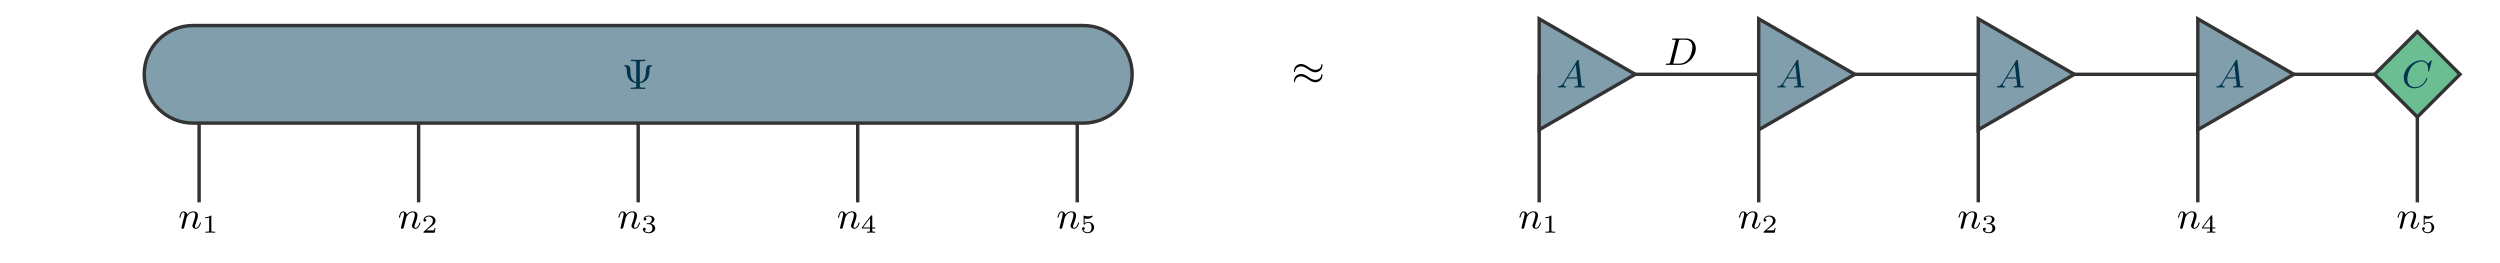
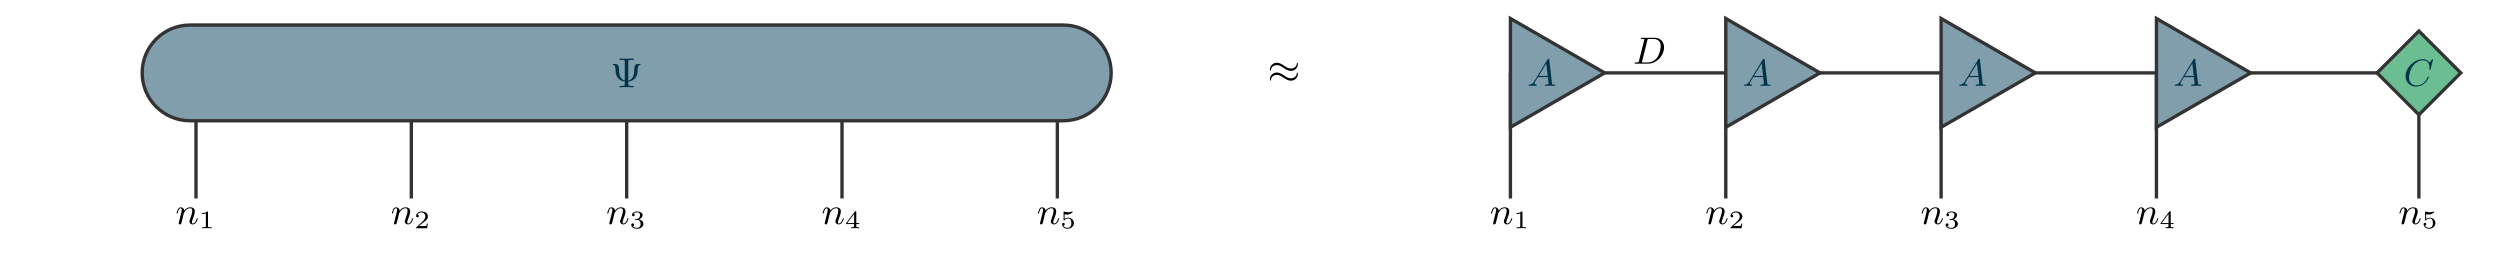
- <svg xmlns="http://www.w3.org/2000/svg" xmlns:xlink="http://www.w3.org/1999/xlink" width="572.106" height="60.062" viewBox="0 0 572.106 60.062">
+ <svg xmlns="http://www.w3.org/2000/svg" xmlns:xlink="http://www.w3.org/1999/xlink" width="583.267pt" height="60.062pt" viewBox="0 0 583.267 60.062">
  <defs>
    <g>
      <g id="glyph-0-0">
        <path d="M 4.188 -5.922 C 4.188 -6.266 4.188 -6.391 5.125 -6.391 L 5.453 -6.391 L 5.453 -6.703 C 5.094 -6.672 4.188 -6.672 3.781 -6.672 C 3.391 -6.672 2.469 -6.672 2.125 -6.703 L 2.125 -6.391 L 2.438 -6.391 C 3.375 -6.391 3.375 -6.266 3.375 -5.922 L 3.375 -1.562 C 2.094 -1.906 2.047 -3.422 2.047 -4.062 C 2.031 -5.25 1.594 -5.438 1.172 -5.438 L 0.797 -5.438 C 0.656 -5.438 0.562 -5.438 0.562 -5.328 C 0.562 -5.281 0.594 -5.234 0.641 -5.219 C 0.969 -5.188 1.219 -5.047 1.234 -3.891 C 1.234 -3.656 1.25 -2.891 1.734 -2.234 C 2.109 -1.703 2.703 -1.406 3.375 -1.328 L 3.375 -0.781 C 3.375 -0.438 3.375 -0.297 2.438 -0.297 L 2.125 -0.297 L 2.125 0 C 2.469 -0.031 3.375 -0.031 3.781 -0.031 C 4.188 -0.031 5.094 -0.031 5.453 0 L 5.453 -0.297 L 5.125 -0.297 C 4.188 -0.297 4.188 -0.438 4.188 -0.781 L 4.188 -1.328 C 4.891 -1.406 5.5 -1.703 5.875 -2.219 C 6.391 -2.922 6.391 -3.688 6.391 -4.125 C 6.391 -4.281 6.406 -5.156 6.938 -5.219 C 7 -5.234 7.062 -5.234 7.062 -5.328 C 7.062 -5.438 6.984 -5.438 6.828 -5.438 L 6.453 -5.438 C 6.078 -5.438 5.594 -5.375 5.578 -3.938 C 5.578 -2.859 5.25 -1.828 4.188 -1.562 Z M 4.188 -5.922 " />
      </g>
      <g id="glyph-1-0">
        <path d="M 1.672 -1.391 C 1.766 -1.797 1.938 -2.453 1.938 -2.516 C 1.953 -2.562 2.188 -3 2.5 -3.297 C 2.75 -3.547 3.094 -3.688 3.438 -3.688 C 3.906 -3.688 3.906 -3.219 3.906 -3.062 C 3.906 -2.531 3.5 -1.453 3.406 -1.172 C 3.297 -0.906 3.25 -0.812 3.25 -0.641 C 3.25 -0.172 3.625 0.094 4.016 0.094 C 4.859 0.094 5.203 -1.172 5.203 -1.266 C 5.203 -1.312 5.188 -1.375 5.094 -1.375 C 5 -1.375 4.984 -1.328 4.953 -1.203 C 4.734 -0.453 4.359 -0.125 4.047 -0.125 C 3.984 -0.125 3.828 -0.125 3.828 -0.406 C 3.828 -0.625 3.906 -0.859 3.984 -1.047 C 4.156 -1.5 4.516 -2.438 4.516 -2.938 C 4.516 -3.719 3.922 -3.906 3.453 -3.906 C 2.641 -3.906 2.203 -3.312 2.062 -3.141 C 2.016 -3.609 1.656 -3.906 1.203 -3.906 C 0.844 -3.906 0.656 -3.625 0.531 -3.391 C 0.375 -3.078 0.25 -2.578 0.25 -2.547 C 0.25 -2.469 0.312 -2.438 0.375 -2.438 C 0.484 -2.438 0.5 -2.484 0.531 -2.656 C 0.703 -3.359 0.891 -3.688 1.188 -3.688 C 1.453 -3.688 1.453 -3.406 1.453 -3.266 C 1.453 -3.078 1.391 -2.812 1.328 -2.578 C 1.266 -2.344 1.188 -1.969 1.141 -1.859 L 0.797 -0.422 C 0.734 -0.203 0.734 -0.188 0.734 -0.156 C 0.734 -0.047 0.812 0.094 1 0.094 C 1.125 0.094 1.266 0.016 1.328 -0.094 C 1.344 -0.141 1.422 -0.422 1.469 -0.594 Z M 1.672 -1.391 " />
      </g>
      <g id="glyph-1-1">
        <path d="M 1.609 -1.031 C 1.172 -0.328 0.781 -0.297 0.438 -0.281 C 0.375 -0.266 0.328 -0.188 0.328 -0.109 C 0.328 -0.062 0.359 0 0.453 0 C 0.625 0 1.031 -0.031 1.203 -0.031 C 1.391 -0.031 1.875 0 2.062 0 C 2.125 0 2.234 0 2.234 -0.156 C 2.234 -0.266 2.125 -0.281 2.094 -0.281 C 2.016 -0.281 1.688 -0.297 1.688 -0.562 C 1.688 -0.688 1.781 -0.859 1.812 -0.906 L 2.5 -2.047 L 4.812 -2.047 C 4.844 -1.844 4.859 -1.531 4.891 -1.312 C 4.922 -0.969 4.984 -0.578 4.984 -0.562 C 4.984 -0.422 4.859 -0.281 4.344 -0.281 C 4.25 -0.281 4.141 -0.281 4.141 -0.109 C 4.141 -0.016 4.219 0 4.266 0 C 4.438 0 4.656 -0.016 4.828 -0.016 C 5 -0.016 5.219 -0.031 5.359 -0.031 C 5.656 -0.031 5.672 -0.031 5.875 -0.016 C 6.016 -0.016 6.219 0 6.359 0 C 6.422 0 6.531 0 6.531 -0.156 C 6.531 -0.281 6.438 -0.281 6.328 -0.281 C 5.797 -0.281 5.797 -0.328 5.766 -0.594 L 5.141 -6.078 C 5.125 -6.281 5.125 -6.328 4.969 -6.328 C 4.844 -6.328 4.797 -6.266 4.719 -6.141 Z M 2.672 -2.312 L 4.453 -5.219 L 4.781 -2.312 Z M 2.672 -2.312 " />
      </g>
      <g id="glyph-1-2">
        <path d="M 6.828 -5.984 C 6.859 -6.094 6.859 -6.109 6.859 -6.125 C 6.859 -6.141 6.844 -6.219 6.75 -6.219 C 6.703 -6.219 6.672 -6.203 6.609 -6.125 L 6.078 -5.531 C 6.031 -5.484 6 -5.453 6 -5.453 C 5.984 -5.453 5.984 -5.469 5.922 -5.531 C 5.797 -5.703 5.391 -6.219 4.469 -6.219 C 2.453 -6.219 0.453 -4.266 0.453 -2.25 C 0.453 -0.812 1.5 0.188 2.922 0.188 C 3.844 0.188 4.562 -0.281 4.906 -0.594 C 5.719 -1.312 5.859 -2.078 5.859 -2.125 C 5.859 -2.156 5.844 -2.219 5.734 -2.219 C 5.641 -2.219 5.625 -2.156 5.609 -2.125 C 5.188 -0.703 3.922 -0.078 3.031 -0.078 C 2.188 -0.078 1.266 -0.594 1.266 -1.938 C 1.266 -2.328 1.406 -3.719 2.297 -4.812 C 2.828 -5.453 3.688 -5.953 4.531 -5.953 C 5.516 -5.953 6.031 -5.203 6.031 -4.234 C 6.031 -3.922 6.016 -3.859 6.016 -3.797 C 6.016 -3.703 6.125 -3.703 6.141 -3.703 C 6.266 -3.703 6.266 -3.719 6.297 -3.891 Z M 6.828 -5.984 " />
      </g>
      <g id="glyph-1-3">
        <path d="M 1.422 -0.672 C 1.344 -0.359 1.328 -0.281 0.656 -0.281 C 0.5 -0.281 0.391 -0.281 0.391 -0.109 C 0.391 0 0.484 0 0.641 0 L 3.625 0 C 5.516 0 7.266 -1.875 7.266 -3.781 C 7.266 -4.984 6.5 -6.031 5.125 -6.031 L 2.094 -6.031 C 1.938 -6.031 1.844 -6.031 1.844 -5.875 C 1.844 -5.75 1.922 -5.75 2.094 -5.75 C 2.141 -5.75 2.297 -5.75 2.438 -5.734 C 2.594 -5.719 2.656 -5.703 2.656 -5.609 C 2.656 -5.562 2.641 -5.531 2.609 -5.422 Z M 3.359 -5.406 C 3.438 -5.734 3.453 -5.75 3.828 -5.75 L 4.828 -5.75 C 5.75 -5.75 6.484 -5.25 6.484 -4.109 C 6.484 -3.594 6.266 -2.188 5.578 -1.312 C 5.172 -0.797 4.438 -0.281 3.453 -0.281 L 2.406 -0.281 C 2.281 -0.281 2.266 -0.281 2.219 -0.281 C 2.141 -0.297 2.109 -0.297 2.109 -0.359 C 2.109 -0.391 2.109 -0.406 2.156 -0.562 Z M 3.359 -5.406 " />
      </g>
      <g id="glyph-2-0">
        <path d="M 2.109 -3.734 C 2.109 -3.922 2.094 -3.922 1.922 -3.922 C 1.531 -3.547 0.922 -3.547 0.719 -3.547 L 0.719 -3.312 C 0.859 -3.312 1.25 -3.312 1.609 -3.469 L 1.609 -0.5 C 1.609 -0.312 1.609 -0.234 1 -0.234 L 0.75 -0.234 L 0.75 0 C 1.078 -0.031 1.531 -0.031 1.859 -0.031 C 2.188 -0.031 2.656 -0.031 2.969 0 L 2.969 -0.234 L 2.719 -0.234 C 2.109 -0.234 2.109 -0.312 2.109 -0.5 Z M 2.109 -3.734 " />
      </g>
      <g id="glyph-2-1">
        <path d="M 3.172 -1.094 L 2.953 -1.094 C 2.938 -1.016 2.875 -0.625 2.797 -0.562 C 2.75 -0.531 2.281 -0.531 2.188 -0.531 L 1.094 -0.531 L 1.844 -1.141 C 2.047 -1.297 2.562 -1.672 2.75 -1.859 C 2.922 -2.031 3.172 -2.328 3.172 -2.75 C 3.172 -3.484 2.5 -3.922 1.719 -3.922 C 0.953 -3.922 0.422 -3.422 0.422 -2.859 C 0.422 -2.562 0.672 -2.531 0.75 -2.531 C 0.891 -2.531 1.062 -2.641 1.062 -2.844 C 1.062 -2.969 0.984 -3.156 0.719 -3.156 C 0.859 -3.469 1.219 -3.688 1.625 -3.688 C 2.25 -3.688 2.578 -3.234 2.578 -2.75 C 2.578 -2.328 2.297 -1.906 1.891 -1.531 L 0.484 -0.25 C 0.438 -0.188 0.422 -0.188 0.422 0 L 2.984 0 Z M 3.172 -1.094 " />
      </g>
      <g id="glyph-2-2">
        <path d="M 1.734 -1.953 C 2.234 -1.953 2.562 -1.625 2.562 -1.016 C 2.562 -0.375 2.172 -0.094 1.75 -0.094 C 1.594 -0.094 0.984 -0.125 0.719 -0.469 C 0.953 -0.484 1.047 -0.641 1.047 -0.797 C 1.047 -1 0.906 -1.141 0.703 -1.141 C 0.547 -1.141 0.375 -1.031 0.375 -0.797 C 0.375 -0.203 1.016 0.125 1.766 0.125 C 2.641 0.125 3.219 -0.438 3.219 -1.016 C 3.219 -1.453 2.891 -1.906 2.188 -2.078 C 2.656 -2.234 3.031 -2.609 3.031 -3.094 C 3.031 -3.562 2.484 -3.922 1.766 -3.922 C 1.078 -3.922 0.562 -3.594 0.562 -3.109 C 0.562 -2.859 0.75 -2.797 0.875 -2.797 C 1.031 -2.797 1.188 -2.891 1.188 -3.109 C 1.188 -3.281 1.047 -3.391 0.891 -3.422 C 1.172 -3.719 1.703 -3.719 1.766 -3.719 C 2.062 -3.719 2.438 -3.578 2.438 -3.094 C 2.438 -2.766 2.25 -2.203 1.672 -2.172 C 1.562 -2.156 1.406 -2.156 1.344 -2.156 C 1.297 -2.141 1.219 -2.141 1.219 -2.047 C 1.219 -1.953 1.297 -1.953 1.391 -1.953 Z M 1.734 -1.953 " />
      </g>
      <g id="glyph-2-3">
        <path d="M 3.328 -0.969 L 3.328 -1.203 L 2.641 -1.203 L 2.641 -3.797 C 2.641 -3.938 2.641 -3.969 2.484 -3.969 C 2.375 -3.969 2.375 -3.953 2.312 -3.891 L 0.266 -1.203 L 0.266 -0.969 L 2.109 -0.969 L 2.109 -0.5 C 2.109 -0.297 2.109 -0.234 1.609 -0.234 L 1.438 -0.234 L 1.438 0 C 1.562 0 2.109 -0.031 2.375 -0.031 C 2.625 -0.031 3.188 0 3.297 0 L 3.297 -0.234 L 3.125 -0.234 C 2.641 -0.234 2.641 -0.297 2.641 -0.5 L 2.641 -0.969 Z M 2.141 -3.328 L 2.141 -1.203 L 0.531 -1.203 Z M 2.141 -3.328 " />
      </g>
      <g id="glyph-2-4">
        <path d="M 1 -3.266 C 1.203 -3.219 1.406 -3.188 1.609 -3.188 C 1.734 -3.188 2.062 -3.188 2.438 -3.406 C 2.531 -3.453 2.891 -3.703 2.891 -3.828 C 2.891 -3.906 2.844 -3.922 2.812 -3.922 C 2.797 -3.922 2.797 -3.922 2.734 -3.891 C 2.516 -3.812 2.219 -3.734 1.828 -3.734 C 1.547 -3.734 1.219 -3.781 0.953 -3.875 C 0.906 -3.906 0.875 -3.922 0.859 -3.922 C 0.766 -3.922 0.766 -3.859 0.766 -3.766 L 0.766 -1.984 C 0.766 -1.891 0.766 -1.812 0.875 -1.812 C 0.938 -1.812 0.953 -1.844 0.984 -1.891 C 1.141 -2.078 1.391 -2.281 1.859 -2.281 C 2.578 -2.281 2.578 -1.391 2.578 -1.203 C 2.578 -0.984 2.562 -0.641 2.375 -0.406 C 2.188 -0.188 1.922 -0.094 1.656 -0.094 C 1.25 -0.094 0.844 -0.312 0.703 -0.656 C 1 -0.656 1.031 -0.891 1.031 -0.953 C 1.031 -1.125 0.906 -1.266 0.719 -1.266 C 0.672 -1.266 0.422 -1.234 0.422 -0.938 C 0.422 -0.391 0.938 0.125 1.672 0.125 C 2.484 0.125 3.172 -0.453 3.172 -1.188 C 3.172 -1.859 2.625 -2.469 1.875 -2.469 C 1.484 -2.469 1.188 -2.344 1 -2.188 Z M 1 -3.266 " />
      </g>
      <g id="glyph-3-0">
        <path d="M 7.078 -4.438 C 7.078 -4.641 7.016 -4.734 6.953 -4.734 C 6.906 -4.734 6.812 -4.688 6.812 -4.469 C 6.766 -3.781 6.078 -3.391 5.453 -3.391 C 4.875 -3.391 4.391 -3.688 3.875 -4.031 C 3.344 -4.391 2.812 -4.734 2.172 -4.734 C 1.266 -4.734 0.547 -4.047 0.547 -3.141 C 0.547 -2.922 0.625 -2.844 0.672 -2.844 C 0.781 -2.844 0.812 -3.031 0.812 -3.078 C 0.859 -3.891 1.672 -4.188 2.172 -4.188 C 2.75 -4.188 3.234 -3.891 3.75 -3.547 C 4.281 -3.188 4.812 -2.828 5.453 -2.828 C 6.359 -2.828 7.078 -3.531 7.078 -4.438 Z M 7.078 -2.141 C 7.078 -2.422 6.969 -2.438 6.953 -2.438 C 6.906 -2.438 6.812 -2.391 6.812 -2.172 C 6.766 -1.5 6.078 -1.094 5.453 -1.094 C 4.875 -1.094 4.391 -1.406 3.875 -1.75 C 3.344 -2.094 2.812 -2.453 2.172 -2.453 C 1.266 -2.453 0.547 -1.75 0.547 -0.859 C 0.547 -0.641 0.625 -0.562 0.672 -0.562 C 0.781 -0.562 0.812 -0.75 0.812 -0.781 C 0.859 -1.609 1.672 -1.906 2.172 -1.906 C 2.75 -1.906 3.234 -1.594 3.75 -1.25 C 4.281 -0.906 4.812 -0.547 5.453 -0.547 C 6.375 -0.547 7.078 -1.281 7.078 -2.141 Z M 7.078 -2.141 " />
      </g>
    </g>
    <clipPath id="clip-0">
-       <path clip-rule="nonzero" d="M 532 0 L 567.266 0 L 567.266 38 L 532 38 Z M 532 0 " />
+       <path clip-rule="nonzero" d="M 543 0 L 578.422 0 L 578.422 38 L 543 38 Z M 543 0 " />
    </clipPath>
  </defs>
-   <path fill="none" stroke-width="0.797" stroke-linecap="butt" stroke-linejoin="miter" stroke="rgb(20%, 20%, 20%)" stroke-opacity="1" stroke-miterlimit="10" d="M 38.269 -0.001 L 38.269 -29.764 " transform="matrix(0.984623, 0, 0, -0.984623, 7.882247, 17.00641)" />
-   <path fill="none" stroke-width="0.797" stroke-linecap="butt" stroke-linejoin="miter" stroke="rgb(20%, 20%, 20%)" stroke-opacity="1" stroke-miterlimit="10" d="M 89.292 -0.001 L 89.292 -29.764 " transform="matrix(0.984623, 0, 0, -0.984623, 7.882247, 17.00641)" />
-   <path fill="none" stroke-width="0.797" stroke-linecap="butt" stroke-linejoin="miter" stroke="rgb(20%, 20%, 20%)" stroke-opacity="1" stroke-miterlimit="10" d="M 140.318 -0.001 L 140.318 -29.764 " transform="matrix(0.984623, 0, 0, -0.984623, 7.882247, 17.00641)" />
-   <path fill="none" stroke-width="0.797" stroke-linecap="butt" stroke-linejoin="miter" stroke="rgb(20%, 20%, 20%)" stroke-opacity="1" stroke-miterlimit="10" d="M 191.341 -0.001 L 191.341 -29.764 " transform="matrix(0.984623, 0, 0, -0.984623, 7.882247, 17.00641)" />
-   <path fill="none" stroke-width="0.797" stroke-linecap="butt" stroke-linejoin="miter" stroke="rgb(20%, 20%, 20%)" stroke-opacity="1" stroke-miterlimit="10" d="M 242.364 -0.001 L 242.364 -29.764 " transform="matrix(0.984623, 0, 0, -0.984623, 7.882247, 17.00641)" />
-   <path fill="none" stroke-width="0.797" stroke-linecap="butt" stroke-linejoin="miter" stroke="rgb(20%, 20%, 20%)" stroke-opacity="1" stroke-miterlimit="10" d="M 370.455 -0.001 L 402.344 -0.001 " transform="matrix(0.984623, 0, 0, -0.984623, 7.882247, 17.00641)" />
-   <path fill="none" stroke-width="0.797" stroke-linecap="butt" stroke-linejoin="miter" stroke="rgb(20%, 20%, 20%)" stroke-opacity="1" stroke-miterlimit="10" d="M 421.482 -0.001 L 453.367 -0.001 " transform="matrix(0.984623, 0, 0, -0.984623, 7.882247, 17.00641)" />
-   <path fill="none" stroke-width="0.797" stroke-linecap="butt" stroke-linejoin="miter" stroke="rgb(20%, 20%, 20%)" stroke-opacity="1" stroke-miterlimit="10" d="M 472.505 -0.001 L 504.393 -0.001 " transform="matrix(0.984623, 0, 0, -0.984623, 7.882247, 17.00641)" />
-   <path fill="none" stroke-width="0.797" stroke-linecap="butt" stroke-linejoin="miter" stroke="rgb(20%, 20%, 20%)" stroke-opacity="1" stroke-miterlimit="10" d="M 523.527 -0.001 L 545.498 -0.001 " transform="matrix(0.984623, 0, 0, -0.984623, 7.882247, 17.00641)" />
-   <path fill="none" stroke-width="0.797" stroke-linecap="butt" stroke-linejoin="miter" stroke="rgb(20%, 20%, 20%)" stroke-opacity="1" stroke-miterlimit="10" d="M 349.726 -0.001 L 349.726 -29.764 " transform="matrix(0.984623, 0, 0, -0.984623, 7.882247, 17.00641)" />
-   <path fill="none" stroke-width="0.797" stroke-linecap="butt" stroke-linejoin="miter" stroke="rgb(20%, 20%, 20%)" stroke-opacity="1" stroke-miterlimit="10" d="M 400.749 -0.001 L 400.749 -29.764 " transform="matrix(0.984623, 0, 0, -0.984623, 7.882247, 17.00641)" />
-   <path fill="none" stroke-width="0.797" stroke-linecap="butt" stroke-linejoin="miter" stroke="rgb(20%, 20%, 20%)" stroke-opacity="1" stroke-miterlimit="10" d="M 451.776 -0.001 L 451.776 -29.764 " transform="matrix(0.984623, 0, 0, -0.984623, 7.882247, 17.00641)" />
-   <path fill="none" stroke-width="0.797" stroke-linecap="butt" stroke-linejoin="miter" stroke="rgb(20%, 20%, 20%)" stroke-opacity="1" stroke-miterlimit="10" d="M 502.799 -0.001 L 502.799 -29.764 " transform="matrix(0.984623, 0, 0, -0.984623, 7.882247, 17.00641)" />
-   <path fill="none" stroke-width="0.797" stroke-linecap="butt" stroke-linejoin="miter" stroke="rgb(20%, 20%, 20%)" stroke-opacity="1" stroke-miterlimit="10" d="M 553.825 -0.001 L 553.825 -29.764 " transform="matrix(0.984623, 0, 0, -0.984623, 7.882247, 17.00641)" />
-   <path fill-rule="nonzero" fill="rgb(50.194%, 61.96%, 67.059%)" fill-opacity="1" stroke-width="0.797" stroke-linecap="butt" stroke-linejoin="miter" stroke="rgb(20%, 20%, 20%)" stroke-opacity="1" stroke-miterlimit="10" d="M 243.784 11.337 L 36.852 11.337 C 30.588 11.337 25.514 6.263 25.514 -0.001 C 25.514 -6.262 30.588 -11.34 36.852 -11.34 L 243.784 -11.34 C 250.045 -11.34 255.123 -6.262 255.123 -0.001 C 255.123 6.263 250.045 11.337 243.784 11.337 Z M 243.784 11.337 " transform="matrix(0.984623, 0, 0, -0.984623, 7.882247, 17.00641)" />
+   <path fill="none" stroke-width="0.797" stroke-linecap="butt" stroke-linejoin="miter" stroke="rgb(20%, 20%, 20%)" stroke-opacity="1" stroke-miterlimit="10" d="M 38.268 -0.001 L 38.268 -29.764 " transform="matrix(0.984623, 0, 0, -0.984623, 8.047321, 17.00641)" />
+   <path fill="none" stroke-width="0.797" stroke-linecap="butt" stroke-linejoin="miter" stroke="rgb(20%, 20%, 20%)" stroke-opacity="1" stroke-miterlimit="10" d="M 89.291 -0.001 L 89.291 -29.764 " transform="matrix(0.984623, 0, 0, -0.984623, 8.047321, 17.00641)" />
+   <path fill="none" stroke-width="0.797" stroke-linecap="butt" stroke-linejoin="miter" stroke="rgb(20%, 20%, 20%)" stroke-opacity="1" stroke-miterlimit="10" d="M 140.317 -0.001 L 140.317 -29.764 " transform="matrix(0.984623, 0, 0, -0.984623, 8.047321, 17.00641)" />
+   <path fill="none" stroke-width="0.797" stroke-linecap="butt" stroke-linejoin="miter" stroke="rgb(20%, 20%, 20%)" stroke-opacity="1" stroke-miterlimit="10" d="M 191.34 -0.001 L 191.34 -29.764 " transform="matrix(0.984623, 0, 0, -0.984623, 8.047321, 17.00641)" />
+   <path fill="none" stroke-width="0.797" stroke-linecap="butt" stroke-linejoin="miter" stroke="rgb(20%, 20%, 20%)" stroke-opacity="1" stroke-miterlimit="10" d="M 242.367 -0.001 L 242.367 -29.764 " transform="matrix(0.984623, 0, 0, -0.984623, 8.047321, 17.00641)" />
+   <path fill="none" stroke-width="0.797" stroke-linecap="butt" stroke-linejoin="miter" stroke="rgb(20%, 20%, 20%)" stroke-opacity="1" stroke-miterlimit="10" d="M 370.458 -0.001 L 402.343 -0.001 " transform="matrix(0.984623, 0, 0, -0.984623, 8.047321, 17.00641)" />
+   <path fill="none" stroke-width="0.797" stroke-linecap="butt" stroke-linejoin="miter" stroke="rgb(20%, 20%, 20%)" stroke-opacity="1" stroke-miterlimit="10" d="M 421.481 -0.001 L 453.369 -0.001 " transform="matrix(0.984623, 0, 0, -0.984623, 8.047321, 17.00641)" />
+   <path fill="none" stroke-width="0.797" stroke-linecap="butt" stroke-linejoin="miter" stroke="rgb(20%, 20%, 20%)" stroke-opacity="1" stroke-miterlimit="10" d="M 472.504 -0.001 L 504.392 -0.001 " transform="matrix(0.984623, 0, 0, -0.984623, 8.047321, 17.00641)" />
+   <path fill="none" stroke-width="0.797" stroke-linecap="butt" stroke-linejoin="miter" stroke="rgb(20%, 20%, 20%)" stroke-opacity="1" stroke-miterlimit="10" d="M 523.53 -0.001 L 556.657 -0.001 " transform="matrix(0.984623, 0, 0, -0.984623, 8.047321, 17.00641)" />
+   <path fill="none" stroke-width="0.797" stroke-linecap="butt" stroke-linejoin="miter" stroke="rgb(20%, 20%, 20%)" stroke-opacity="1" stroke-miterlimit="10" d="M 349.725 -0.001 L 349.725 -29.764 " transform="matrix(0.984623, 0, 0, -0.984623, 8.047321, 17.00641)" />
+   <path fill="none" stroke-width="0.797" stroke-linecap="butt" stroke-linejoin="miter" stroke="rgb(20%, 20%, 20%)" stroke-opacity="1" stroke-miterlimit="10" d="M 400.752 -0.001 L 400.752 -29.764 " transform="matrix(0.984623, 0, 0, -0.984623, 8.047321, 17.00641)" />
+   <path fill="none" stroke-width="0.797" stroke-linecap="butt" stroke-linejoin="miter" stroke="rgb(20%, 20%, 20%)" stroke-opacity="1" stroke-miterlimit="10" d="M 451.775 -0.001 L 451.775 -29.764 " transform="matrix(0.984623, 0, 0, -0.984623, 8.047321, 17.00641)" />
+   <path fill="none" stroke-width="0.797" stroke-linecap="butt" stroke-linejoin="miter" stroke="rgb(20%, 20%, 20%)" stroke-opacity="1" stroke-miterlimit="10" d="M 502.798 -0.001 L 502.798 -29.764 " transform="matrix(0.984623, 0, 0, -0.984623, 8.047321, 17.00641)" />
+   <path fill="none" stroke-width="0.797" stroke-linecap="butt" stroke-linejoin="miter" stroke="rgb(20%, 20%, 20%)" stroke-opacity="1" stroke-miterlimit="10" d="M 564.984 -0.001 L 564.984 -29.764 " transform="matrix(0.984623, 0, 0, -0.984623, 8.047321, 17.00641)" />
+   <path fill-rule="nonzero" fill="rgb(50.194%, 61.96%, 67.059%)" fill-opacity="1" stroke-width="0.797" stroke-linecap="butt" stroke-linejoin="miter" stroke="rgb(20%, 20%, 20%)" stroke-opacity="1" stroke-miterlimit="10" d="M 243.783 11.337 L 36.851 11.337 C 30.587 11.337 25.513 6.263 25.513 -0.001 C 25.513 -6.262 30.587 -11.34 36.851 -11.34 L 243.783 -11.34 C 250.044 -11.34 255.122 -6.262 255.122 -0.001 C 255.122 6.263 250.044 11.337 243.783 11.337 Z M 243.783 11.337 " transform="matrix(0.984623, 0, 0, -0.984623, 8.047321, 17.00641)" />
  <g fill="rgb(0%, 20.392%, 30.196%)" fill-opacity="1">
-     <use xlink:href="#glyph-0-0" x="142.225" y="20.358" />
+     <use xlink:href="#glyph-0-0" x="142.39" y="20.358" />
  </g>
  <g fill="rgb(0%, 0%, 0%)" fill-opacity="1">
-     <use xlink:href="#glyph-1-0" x="40.781" y="52.272" />
+     <use xlink:href="#glyph-1-0" x="40.947" y="52.272" />
  </g>
  <g fill="rgb(0%, 0%, 0%)" fill-opacity="1">
-     <use xlink:href="#glyph-2-0" x="46.255" y="53.252" />
+     <use xlink:href="#glyph-2-0" x="46.42" y="53.252" />
  </g>
  <g fill="rgb(0%, 0%, 0%)" fill-opacity="1">
-     <use xlink:href="#glyph-1-0" x="91.02" y="52.272" />
+     <use xlink:href="#glyph-1-0" x="91.185" y="52.272" />
  </g>
  <g fill="rgb(0%, 0%, 0%)" fill-opacity="1">
-     <use xlink:href="#glyph-2-1" x="96.493" y="53.252" />
+     <use xlink:href="#glyph-2-1" x="96.658" y="53.252" />
  </g>
  <g fill="rgb(0%, 0%, 0%)" fill-opacity="1">
-     <use xlink:href="#glyph-1-0" x="141.259" y="52.272" />
+     <use xlink:href="#glyph-1-0" x="141.424" y="52.272" />
  </g>
  <g fill="rgb(0%, 0%, 0%)" fill-opacity="1">
-     <use xlink:href="#glyph-2-2" x="146.733" y="53.252" />
+     <use xlink:href="#glyph-2-2" x="146.898" y="53.252" />
  </g>
  <g fill="rgb(0%, 0%, 0%)" fill-opacity="1">
-     <use xlink:href="#glyph-1-0" x="191.499" y="52.272" />
+     <use xlink:href="#glyph-1-0" x="191.664" y="52.272" />
  </g>
  <g fill="rgb(0%, 0%, 0%)" fill-opacity="1">
-     <use xlink:href="#glyph-2-3" x="196.972" y="53.252" />
+     <use xlink:href="#glyph-2-3" x="197.137" y="53.252" />
  </g>
  <g fill="rgb(0%, 0%, 0%)" fill-opacity="1">
-     <use xlink:href="#glyph-1-0" x="241.737" y="52.272" />
+     <use xlink:href="#glyph-1-0" x="241.902" y="52.272" />
  </g>
  <g fill="rgb(0%, 0%, 0%)" fill-opacity="1">
-     <use xlink:href="#glyph-2-4" x="247.211" y="53.252" />
+     <use xlink:href="#glyph-2-4" x="247.376" y="53.252" />
  </g>
  <g fill="rgb(0%, 0%, 0%)" fill-opacity="1">
-     <use xlink:href="#glyph-3-0" x="295.558" y="19.376" />
+     <use xlink:href="#glyph-3-0" x="295.723" y="19.376" />
  </g>
-   <path fill-rule="nonzero" fill="rgb(50.194%, 61.96%, 67.059%)" fill-opacity="1" stroke-width="0.797" stroke-linecap="butt" stroke-linejoin="miter" stroke="rgb(20%, 20%, 20%)" stroke-opacity="1" stroke-miterlimit="10" d="M 372.05 -0.001 L 349.726 12.888 L 349.726 -12.887 Z M 372.05 -0.001 " transform="matrix(0.984623, 0, 0, -0.984623, 7.882247, 17.00641)" />
+   <path fill-rule="nonzero" fill="rgb(50.194%, 61.96%, 67.059%)" fill-opacity="1" stroke-width="0.797" stroke-linecap="butt" stroke-linejoin="miter" stroke="rgb(20%, 20%, 20%)" stroke-opacity="1" stroke-miterlimit="10" d="M 372.049 -0.001 L 349.725 12.888 L 349.725 -12.887 Z M 372.049 -0.001 " transform="matrix(0.984623, 0, 0, -0.984623, 8.047321, 17.00641)" />
  <g fill="rgb(0%, 20.392%, 30.196%)" fill-opacity="1">
-     <use xlink:href="#glyph-1-1" x="356.151" y="20.023" />
+     <use xlink:href="#glyph-1-1" x="356.316" y="20.023" />
  </g>
-   <path fill-rule="nonzero" fill="rgb(50.194%, 61.96%, 67.059%)" fill-opacity="1" stroke-width="0.797" stroke-linecap="butt" stroke-linejoin="miter" stroke="rgb(20%, 20%, 20%)" stroke-opacity="1" stroke-miterlimit="10" d="M 423.073 -0.001 L 400.749 12.888 L 400.749 -12.887 Z M 423.073 -0.001 " transform="matrix(0.984623, 0, 0, -0.984623, 7.882247, 17.00641)" />
+   <path fill-rule="nonzero" fill="rgb(50.194%, 61.96%, 67.059%)" fill-opacity="1" stroke-width="0.797" stroke-linecap="butt" stroke-linejoin="miter" stroke="rgb(20%, 20%, 20%)" stroke-opacity="1" stroke-miterlimit="10" d="M 423.076 -0.001 L 400.752 12.888 L 400.752 -12.887 Z M 423.076 -0.001 " transform="matrix(0.984623, 0, 0, -0.984623, 8.047321, 17.00641)" />
  <g fill="rgb(0%, 20.392%, 30.196%)" fill-opacity="1">
-     <use xlink:href="#glyph-1-1" x="406.391" y="20.023" />
+     <use xlink:href="#glyph-1-1" x="406.556" y="20.023" />
  </g>
-   <path fill-rule="nonzero" fill="rgb(50.194%, 61.96%, 67.059%)" fill-opacity="1" stroke-width="0.797" stroke-linecap="butt" stroke-linejoin="miter" stroke="rgb(20%, 20%, 20%)" stroke-opacity="1" stroke-miterlimit="10" d="M 474.099 -0.001 L 451.776 12.888 L 451.776 -12.887 Z M 474.099 -0.001 " transform="matrix(0.984623, 0, 0, -0.984623, 7.882247, 17.00641)" />
+   <path fill-rule="nonzero" fill="rgb(50.194%, 61.96%, 67.059%)" fill-opacity="1" stroke-width="0.797" stroke-linecap="butt" stroke-linejoin="miter" stroke="rgb(20%, 20%, 20%)" stroke-opacity="1" stroke-miterlimit="10" d="M 474.098 -0.001 L 451.775 12.888 L 451.775 -12.887 Z M 474.098 -0.001 " transform="matrix(0.984623, 0, 0, -0.984623, 8.047321, 17.00641)" />
  <g fill="rgb(0%, 20.392%, 30.196%)" fill-opacity="1">
-     <use xlink:href="#glyph-1-1" x="456.629" y="20.023" />
+     <use xlink:href="#glyph-1-1" x="456.794" y="20.023" />
  </g>
-   <path fill-rule="nonzero" fill="rgb(50.194%, 61.96%, 67.059%)" fill-opacity="1" stroke-width="0.797" stroke-linecap="butt" stroke-linejoin="miter" stroke="rgb(20%, 20%, 20%)" stroke-opacity="1" stroke-miterlimit="10" d="M 525.122 -0.001 L 502.799 12.888 L 502.799 -12.887 Z M 525.122 -0.001 " transform="matrix(0.984623, 0, 0, -0.984623, 7.882247, 17.00641)" />
+   <path fill-rule="nonzero" fill="rgb(50.194%, 61.96%, 67.059%)" fill-opacity="1" stroke-width="0.797" stroke-linecap="butt" stroke-linejoin="miter" stroke="rgb(20%, 20%, 20%)" stroke-opacity="1" stroke-miterlimit="10" d="M 525.121 -0.001 L 502.798 12.888 L 502.798 -12.887 Z M 525.121 -0.001 " transform="matrix(0.984623, 0, 0, -0.984623, 8.047321, 17.00641)" />
  <g fill="rgb(0%, 20.392%, 30.196%)" fill-opacity="1">
-     <use xlink:href="#glyph-1-1" x="506.868" y="20.023" />
+     <use xlink:href="#glyph-1-1" x="507.034" y="20.023" />
  </g>
-   <path fill-rule="nonzero" fill="rgb(41.57%, 74.509%, 57.256%)" fill-opacity="1" d="M 562.957 17.008 L 553.191 7.238 L 543.422 17.008 L 553.191 26.773 Z M 562.957 17.008 " />
+   <path fill-rule="nonzero" fill="rgb(41.57%, 74.509%, 57.256%)" fill-opacity="1" d="M 574.113 17.008 L 564.344 7.238 L 554.574 17.008 L 564.344 26.773 Z M 574.113 17.008 " />
  <g clip-path="url(#clip-0)">
-     <path fill="none" stroke-width="0.797" stroke-linecap="butt" stroke-linejoin="miter" stroke="rgb(20%, 20%, 20%)" stroke-opacity="1" stroke-miterlimit="10" d="M 563.743 -0.001 L 553.825 9.921 L 543.903 -0.001 L 553.825 -9.92 Z M 563.743 -0.001 " transform="matrix(0.984623, 0, 0, -0.984623, 7.882247, 17.00641)" />
+     <path fill="none" stroke-width="0.797" stroke-linecap="butt" stroke-linejoin="miter" stroke="rgb(20%, 20%, 20%)" stroke-opacity="1" stroke-miterlimit="10" d="M 574.906 -0.001 L 564.984 9.921 L 555.062 -0.001 L 564.984 -9.92 Z M 574.906 -0.001 " transform="matrix(0.984623, 0, 0, -0.984623, 8.047321, 17.00641)" />
  </g>
  <g fill="rgb(0%, 20.392%, 30.196%)" fill-opacity="1">
-     <use xlink:href="#glyph-1-2" x="549.631" y="20.023" />
+     <use xlink:href="#glyph-1-2" x="560.785" y="20.023" />
  </g>
  <g fill="rgb(0%, 0%, 0%)" fill-opacity="1">
-     <use xlink:href="#glyph-1-0" x="347.446" y="52.272" />
+     <use xlink:href="#glyph-1-0" x="347.611" y="52.272" />
  </g>
  <g fill="rgb(0%, 0%, 0%)" fill-opacity="1">
-     <use xlink:href="#glyph-2-0" x="352.92" y="53.252" />
+     <use xlink:href="#glyph-2-0" x="353.085" y="53.252" />
  </g>
  <g fill="rgb(0%, 0%, 0%)" fill-opacity="1">
-     <use xlink:href="#glyph-1-0" x="397.686" y="52.272" />
+     <use xlink:href="#glyph-1-0" x="397.851" y="52.272" />
  </g>
  <g fill="rgb(0%, 0%, 0%)" fill-opacity="1">
-     <use xlink:href="#glyph-2-1" x="403.159" y="53.252" />
+     <use xlink:href="#glyph-2-1" x="403.324" y="53.252" />
  </g>
  <g fill="rgb(0%, 0%, 0%)" fill-opacity="1">
-     <use xlink:href="#glyph-1-0" x="447.924" y="52.272" />
+     <use xlink:href="#glyph-1-0" x="448.089" y="52.272" />
  </g>
  <g fill="rgb(0%, 0%, 0%)" fill-opacity="1">
-     <use xlink:href="#glyph-2-2" x="453.398" y="53.252" />
+     <use xlink:href="#glyph-2-2" x="453.563" y="53.252" />
  </g>
  <g fill="rgb(0%, 0%, 0%)" fill-opacity="1">
-     <use xlink:href="#glyph-1-0" x="498.163" y="52.272" />
+     <use xlink:href="#glyph-1-0" x="498.329" y="52.272" />
  </g>
  <g fill="rgb(0%, 0%, 0%)" fill-opacity="1">
-     <use xlink:href="#glyph-2-3" x="503.637" y="53.252" />
+     <use xlink:href="#glyph-2-3" x="503.802" y="53.252" />
  </g>
  <g fill="rgb(0%, 0%, 0%)" fill-opacity="1">
-     <use xlink:href="#glyph-1-0" x="548.402" y="52.272" />
+     <use xlink:href="#glyph-1-0" x="559.556" y="52.272" />
  </g>
  <g fill="rgb(0%, 0%, 0%)" fill-opacity="1">
-     <use xlink:href="#glyph-2-4" x="553.875" y="53.252" />
+     <use xlink:href="#glyph-2-4" x="565.03" y="53.252" />
  </g>
  <g fill="rgb(0%, 0%, 0%)" fill-opacity="1">
-     <use xlink:href="#glyph-1-3" x="380.805" y="14.848" />
+     <use xlink:href="#glyph-1-3" x="380.97" y="14.848" />
  </g>
</svg>
